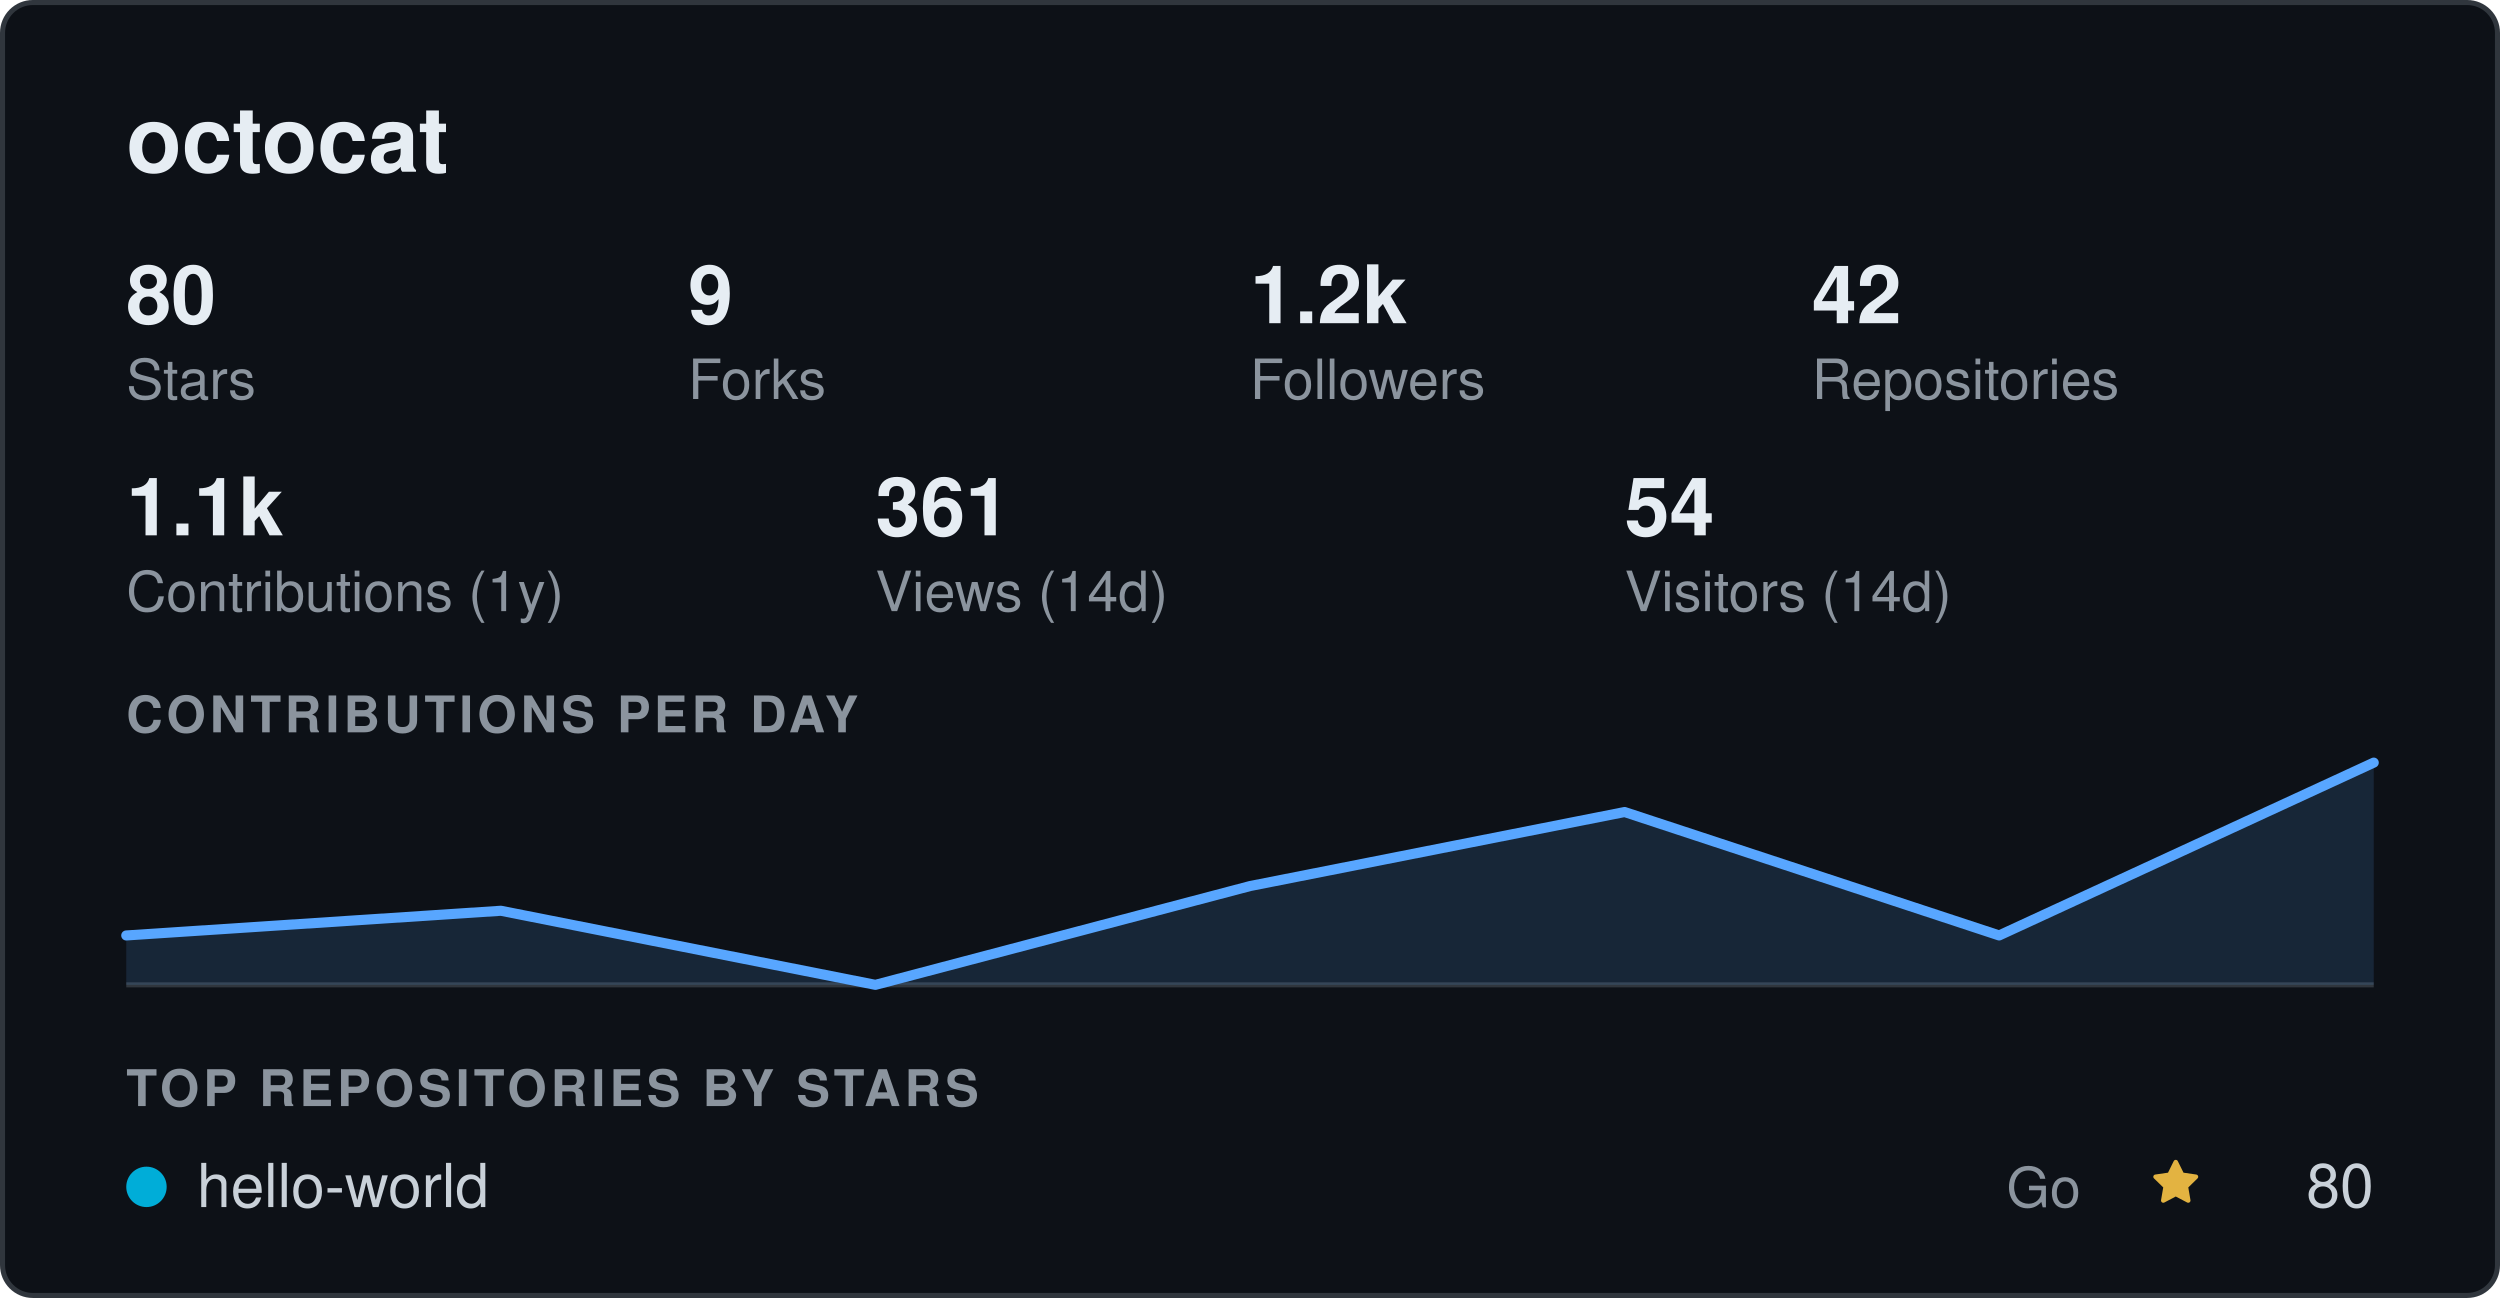
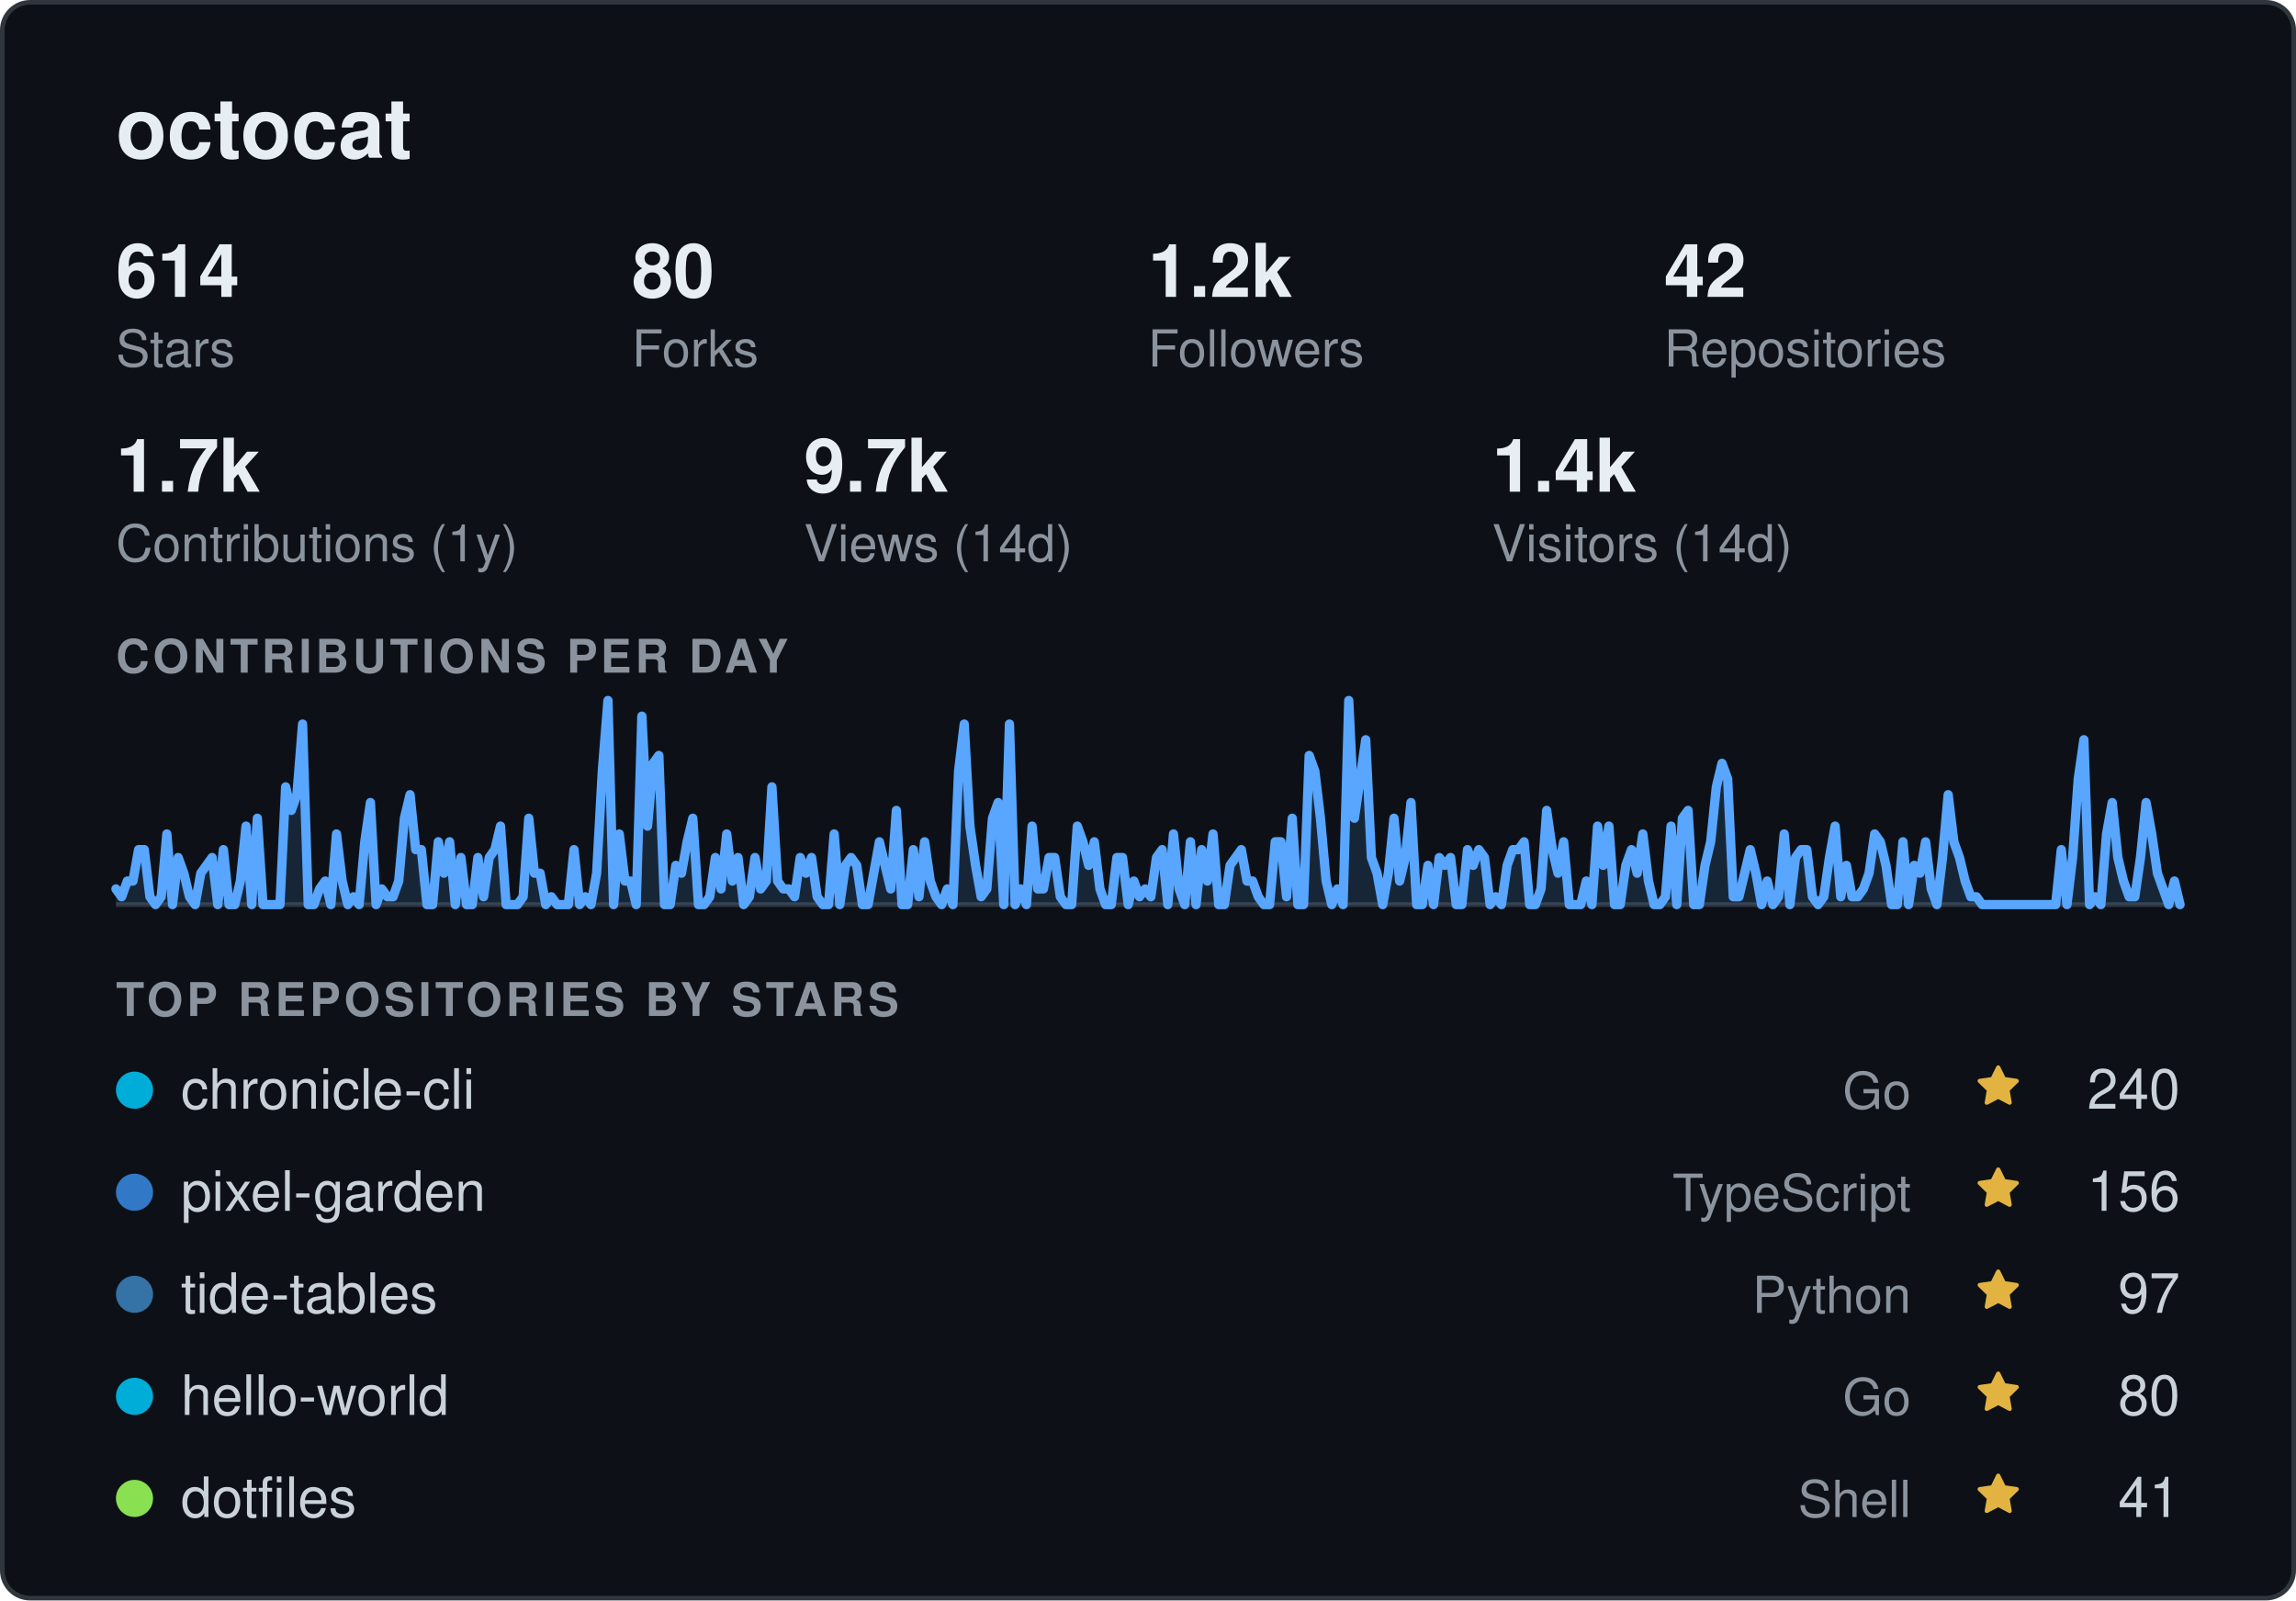
- <svg xmlns="http://www.w3.org/2000/svg" width="495" height="257" viewBox="0 0 495 257" role="img" aria-labelledby="ghcTitle ghcDesc">
+ <svg xmlns="http://www.w3.org/2000/svg" width="495" height="345" viewBox="0 0 495 345" role="img" aria-labelledby="ghcTitle ghcDesc">
  <style>
.bg{fill:#0d1117;stroke:#30363d}
.panel{fill:#161b22}
.t,.v,.big{fill:#e6edf3}
.d,.l,.h,.s{fill:#8b949e}
.n,.c{fill:#c9d1d9}
.star,.pill-v{fill:#e3b341}
.on-accent{fill:#0d1117}
.line{stroke:#58a6ff}
.area{fill:#58a6ff}
.axis,.edge{stroke:#30363d}
.track{fill:#30363d}
.ok{fill:#3fb950}
.fg{fill:#e6edf3}
.h0{fill:#151b23}.h1{fill:#033a16}.h2{fill:#196c2e}.h3{fill:#2ea043}.h4{fill:#56d364}
text{font-family:-apple-system,BlinkMacSystemFont,'Segoe UI',Helvetica,Arial,sans-serif}
.mono{font-family:ui-monospace,SFMono-Regular,'SF Mono',Menlo,Consolas,'Liberation Mono',monospace}
.t{font-size:18px;font-weight:600}
.d{font-size:11px}
.v{font-size:16px;font-weight:600}
.big{font-size:24px;font-weight:700}
.l{font-size:11px}
.h{font-size:10px;font-weight:600;letter-spacing:0.08em}
.n{font-size:12px}
.s{font-size:11px}
.c{font-size:12px}
.line{fill:none;stroke-width:2;stroke-linecap:round;stroke-linejoin:round}
.area{opacity:0.14;stroke:none}
.axis{stroke-width:1}
.edge{fill:none;stroke-width:1}
</style>
-   <rect class="bg" x="0.5" y="0.5" width="494" height="256" rx="6" />
+   <rect class="bg" x="0.5" y="0.5" width="494" height="344" rx="6" />
  <text class="t" x="25" y="34" text-anchor="start">octocat</text>
-   <text class="v" x="25" y="64" text-anchor="start">80</text>
+   <text class="v" x="25" y="64" text-anchor="start">614</text>
  <text class="l" x="25" y="79" text-anchor="start">Stars</text>
-   <text class="v" x="136.25" y="64" text-anchor="start">9</text>
+   <text class="v" x="136.25" y="64" text-anchor="start">80</text>
  <text class="l" x="136.25" y="79" text-anchor="start">Forks</text>
  <text class="v" x="247.5" y="64" text-anchor="start">1.2k</text>
  <text class="l" x="247.5" y="79" text-anchor="start">Followers</text>
  <text class="v" x="358.75" y="64" text-anchor="start">42</text>
  <text class="l" x="358.75" y="79" text-anchor="start">Repositories</text>
-   <text class="v" x="25" y="106" text-anchor="start">1.1k</text>
+   <text class="v" x="25" y="106" text-anchor="start">1.7k</text>
  <text class="l" x="25" y="121" text-anchor="start">Contributions (1y)</text>
-   <text class="v" x="173.33" y="106" text-anchor="start">361</text>
+   <text class="v" x="173.33" y="106" text-anchor="start">9.7k</text>
  <text class="l" x="173.33" y="121" text-anchor="start">Views (14d)</text>
-   <text class="v" x="321.67" y="106" text-anchor="start">54</text>
+   <text class="v" x="321.67" y="106" text-anchor="start">1.4k</text>
  <text class="l" x="321.67" y="121" text-anchor="start">Visitors (14d)</text>
  <text class="h" x="25" y="145" text-anchor="start">CONTRIBUTIONS PER DAY</text>
  <line class="axis" x1="25" y1="195" x2="470" y2="195" />
-   <path class="area" d="M25,195 L25,185.22 L99.17,180.33 L173.33,195 L247.5,175.44 L321.67,160.78 L395.83,185.22 L470,151 L470,195Z" />
-   <polyline class="line" points="25,185.22 99.17,180.33 173.33,195 247.5,175.44 321.67,160.78 395.83,185.22 470,151" />
+   <path class="area" d="M25,195 L25,191.62 L26.22,193.31 L27.44,189.92 L28.66,189.92 L29.88,183.15 L31.1,183.15 L32.32,193.31 L33.53,195 L34.75,193.31 L35.97,179.77 L37.19,195 L38.41,184.85 L39.63,188.23 L40.85,193.31 L42.07,195 L43.29,188.23 L44.51,186.54 L45.73,184.85 L46.95,195 L48.16,183.15 L49.38,195 L50.6,195 L51.82,189.92 L53.04,178.08 L54.26,195 L55.48,176.38 L56.7,195 L57.92,195 L59.14,195 L60.36,195 L61.58,169.62 L62.79,174.69 L64.01,171.31 L65.23,156.08 L66.45,195 L67.67,195 L68.89,191.62 L70.11,189.92 L71.33,195 L72.55,179.77 L73.77,189.92 L74.99,195 L76.21,193.31 L77.42,195 L78.64,181.46 L79.86,173 L81.08,195 L82.3,191.62 L83.52,193.31 L84.74,193.31 L85.96,189.92 L87.18,176.38 L88.4,171.31 L89.62,183.15 L90.84,183.15 L92.05,195 L93.27,195 L94.49,181.46 L95.71,188.23 L96.93,181.46 L98.15,195 L99.37,184.85 L100.59,195 L101.81,195 L103.03,184.85 L104.25,193.31 L105.47,184.85 L106.68,183.15 L107.9,178.08 L109.12,195 L110.34,195 L111.56,195 L112.78,193.31 L114,176.38 L115.22,188.23 L116.44,188.23 L117.66,195 L118.88,193.31 L120.1,195 L121.32,195 L122.53,195 L123.75,183.15 L124.97,195 L126.19,193.31 L127.41,195 L128.63,188.23 L129.85,166.23 L131.07,151 L132.29,195 L133.51,179.77 L134.73,189.92 L135.95,189.92 L137.16,195 L138.38,154.38 L139.6,178.08 L140.82,164.54 L142.04,162.85 L143.26,195 L144.48,195 L145.7,186.54 L146.92,188.23 L148.14,181.46 L149.36,176.38 L150.58,195 L151.79,195 L153.01,193.31 L154.23,184.85 L155.45,191.62 L156.67,179.77 L157.89,189.92 L159.11,184.85 L160.33,195 L161.55,193.31 L162.77,184.85 L163.99,191.62 L165.21,189.92 L166.42,169.62 L167.64,189.92 L168.86,191.62 L170.08,191.62 L171.3,193.31 L172.52,184.85 L173.74,188.23 L174.96,184.85 L176.18,193.31 L177.4,195 L178.62,195 L179.84,179.77 L181.05,195 L182.27,186.54 L183.49,184.85 L184.71,186.54 L185.93,195 L187.15,195 L188.37,188.23 L189.59,181.46 L190.81,186.54 L192.03,191.62 L193.25,174.69 L194.47,195 L195.68,195 L196.9,183.15 L198.12,193.31 L199.34,181.46 L200.56,189.92 L201.78,193.31 L203,195 L204.22,191.62 L205.44,195 L206.66,166.23 L207.88,156.08 L209.1,178.08 L210.32,186.54 L211.53,193.31 L212.75,191.62 L213.97,176.38 L215.19,173 L216.41,195 L217.63,156.08 L218.85,195 L220.07,191.62 L221.29,195 L222.51,178.08 L223.73,191.62 L224.95,191.62 L226.16,184.85 L227.38,184.85 L228.6,193.31 L229.82,195 L231.04,195 L232.26,178.08 L233.48,181.46 L234.7,186.54 L235.92,181.46 L237.14,191.62 L238.36,195 L239.58,195 L240.79,184.85 L242.01,184.85 L243.23,195 L244.45,189.92 L245.67,193.31 L246.89,191.62 L248.11,193.31 L249.33,184.85 L250.55,183.15 L251.77,195 L252.99,179.77 L254.21,191.62 L255.42,195 L256.64,181.46 L257.86,195 L259.08,183.15 L260.3,189.92 L261.52,179.77 L262.74,195 L263.96,195 L265.18,186.54 L266.4,184.85 L267.62,183.15 L268.84,189.92 L270.05,189.92 L271.27,193.31 L272.49,195 L273.71,195 L274.93,181.46 L276.15,181.46 L277.37,193.31 L278.59,176.38 L279.81,195 L281.03,195 L282.25,162.85 L283.47,166.23 L284.68,176.38 L285.9,189.92 L287.12,195 L288.34,191.62 L289.56,195 L290.78,151 L292,176.38 L293.22,167.92 L294.44,159.46 L295.66,184.85 L296.88,188.23 L298.1,195 L299.32,188.23 L300.53,176.38 L301.75,189.92 L302.97,184.85 L304.19,173 L305.41,195 L306.63,195 L307.85,186.54 L309.07,195 L310.29,184.85 L311.51,186.54 L312.73,184.85 L313.95,195 L315.16,195 L316.38,183.15 L317.6,186.54 L318.82,183.15 L320.04,184.85 L321.26,195 L322.48,193.31 L323.7,195 L324.92,186.54 L326.14,183.15 L327.36,183.15 L328.58,181.46 L329.79,195 L331.01,195 L332.23,191.62 L333.45,174.69 L334.67,183.15 L335.89,188.23 L337.11,181.46 L338.33,195 L339.55,195 L340.77,195 L341.99,189.92 L343.21,195 L344.42,178.08 L345.64,186.54 L346.86,178.08 L348.08,195 L349.3,195 L350.52,186.54 L351.74,183.15 L352.96,188.23 L354.18,179.77 L355.4,189.92 L356.62,195 L357.84,195 L359.05,193.31 L360.27,178.08 L361.49,195 L362.71,176.38 L363.93,174.69 L365.15,195 L366.37,195 L367.59,186.54 L368.81,181.46 L370.03,169.62 L371.25,164.54 L372.47,167.92 L373.68,193.31 L374.9,193.31 L376.12,188.23 L377.34,183.15 L378.56,188.23 L379.78,195 L381,189.92 L382.22,195 L383.44,193.31 L384.66,179.77 L385.88,195 L387.1,184.85 L388.32,183.15 L389.53,183.15 L390.75,193.31 L391.97,195 L393.19,193.31 L394.41,184.85 L395.63,178.08 L396.85,193.31 L398.07,186.54 L399.29,193.31 L400.51,193.31 L401.73,191.62 L402.95,188.23 L404.16,179.77 L405.38,181.46 L406.6,186.54 L407.82,195 L409.04,195 L410.26,181.46 L411.48,195 L412.7,186.54 L413.92,188.23 L415.14,181.46 L416.36,191.62 L417.58,195 L418.79,184.85 L420.01,171.31 L421.23,181.46 L422.45,184.85 L423.67,189.92 L424.89,193.31 L426.11,193.31 L427.33,195 L428.55,195 L429.77,195 L430.99,195 L432.21,195 L433.42,195 L434.64,195 L435.86,195 L437.08,195 L438.3,195 L439.52,195 L440.74,195 L441.96,195 L443.18,195 L444.4,183.15 L445.62,195 L446.84,184.85 L448.05,167.92 L449.27,159.46 L450.49,195 L451.71,193.31 L452.93,195 L454.15,179.77 L455.37,173 L456.59,184.85 L457.81,189.92 L459.03,193.31 L460.25,193.31 L461.47,184.85 L462.68,173 L463.9,179.77 L465.12,188.23 L466.34,191.62 L467.56,195 L468.78,189.92 L470,195 L470,195Z" />
+   <polyline class="line" points="25,191.62 26.22,193.31 27.44,189.92 28.66,189.92 29.88,183.15 31.1,183.15 32.32,193.31 33.53,195 34.75,193.31 35.97,179.77 37.19,195 38.41,184.85 39.63,188.23 40.85,193.31 42.07,195 43.29,188.23 44.51,186.54 45.73,184.85 46.95,195 48.16,183.15 49.38,195 50.6,195 51.82,189.92 53.04,178.08 54.26,195 55.48,176.38 56.7,195 57.92,195 59.14,195 60.36,195 61.58,169.62 62.79,174.69 64.01,171.31 65.23,156.08 66.45,195 67.67,195 68.89,191.62 70.11,189.92 71.33,195 72.55,179.77 73.77,189.92 74.99,195 76.21,193.31 77.42,195 78.64,181.46 79.86,173 81.08,195 82.3,191.62 83.52,193.31 84.74,193.31 85.96,189.92 87.18,176.38 88.4,171.31 89.62,183.15 90.84,183.15 92.05,195 93.27,195 94.49,181.46 95.71,188.23 96.93,181.46 98.15,195 99.37,184.85 100.59,195 101.81,195 103.03,184.85 104.25,193.31 105.47,184.85 106.68,183.15 107.9,178.08 109.12,195 110.34,195 111.56,195 112.78,193.31 114,176.38 115.22,188.23 116.44,188.23 117.66,195 118.88,193.31 120.1,195 121.32,195 122.53,195 123.75,183.15 124.97,195 126.19,193.31 127.41,195 128.63,188.23 129.85,166.23 131.07,151 132.29,195 133.51,179.77 134.73,189.92 135.95,189.92 137.16,195 138.38,154.38 139.6,178.08 140.82,164.54 142.04,162.85 143.26,195 144.48,195 145.7,186.54 146.92,188.23 148.14,181.46 149.36,176.38 150.58,195 151.79,195 153.01,193.31 154.23,184.85 155.45,191.62 156.67,179.77 157.89,189.92 159.11,184.85 160.33,195 161.55,193.31 162.77,184.85 163.99,191.62 165.21,189.92 166.42,169.62 167.64,189.92 168.86,191.62 170.08,191.62 171.3,193.31 172.52,184.85 173.74,188.23 174.96,184.85 176.18,193.31 177.4,195 178.62,195 179.84,179.77 181.05,195 182.27,186.54 183.49,184.85 184.71,186.54 185.93,195 187.15,195 188.37,188.23 189.59,181.46 190.81,186.54 192.03,191.62 193.25,174.69 194.47,195 195.68,195 196.9,183.15 198.12,193.31 199.34,181.46 200.56,189.92 201.78,193.31 203,195 204.22,191.62 205.44,195 206.66,166.23 207.88,156.08 209.1,178.08 210.32,186.54 211.53,193.31 212.75,191.62 213.97,176.38 215.19,173 216.41,195 217.63,156.08 218.85,195 220.07,191.62 221.29,195 222.51,178.08 223.73,191.62 224.95,191.62 226.16,184.85 227.38,184.85 228.6,193.31 229.82,195 231.04,195 232.26,178.08 233.48,181.46 234.7,186.54 235.92,181.46 237.14,191.62 238.36,195 239.58,195 240.79,184.85 242.01,184.85 243.23,195 244.45,189.92 245.67,193.31 246.89,191.62 248.11,193.31 249.33,184.85 250.55,183.15 251.77,195 252.99,179.77 254.21,191.62 255.42,195 256.64,181.46 257.86,195 259.08,183.15 260.3,189.92 261.52,179.77 262.74,195 263.96,195 265.18,186.54 266.4,184.85 267.62,183.15 268.84,189.92 270.05,189.92 271.27,193.31 272.49,195 273.71,195 274.93,181.46 276.15,181.46 277.37,193.31 278.59,176.38 279.81,195 281.03,195 282.25,162.85 283.47,166.23 284.68,176.38 285.9,189.92 287.12,195 288.34,191.62 289.56,195 290.78,151 292,176.38 293.22,167.92 294.44,159.46 295.66,184.85 296.88,188.23 298.1,195 299.32,188.23 300.53,176.38 301.75,189.92 302.97,184.85 304.19,173 305.41,195 306.63,195 307.85,186.54 309.07,195 310.29,184.85 311.51,186.54 312.73,184.85 313.95,195 315.16,195 316.38,183.15 317.6,186.54 318.82,183.15 320.04,184.85 321.26,195 322.48,193.31 323.7,195 324.92,186.54 326.14,183.15 327.36,183.15 328.58,181.46 329.79,195 331.01,195 332.23,191.62 333.45,174.69 334.67,183.15 335.89,188.23 337.11,181.46 338.33,195 339.55,195 340.77,195 341.99,189.92 343.21,195 344.42,178.08 345.64,186.54 346.86,178.08 348.08,195 349.3,195 350.52,186.54 351.74,183.15 352.96,188.23 354.18,179.77 355.4,189.92 356.62,195 357.84,195 359.05,193.31 360.27,178.08 361.49,195 362.71,176.38 363.93,174.69 365.15,195 366.37,195 367.59,186.54 368.81,181.46 370.03,169.62 371.25,164.54 372.47,167.92 373.68,193.31 374.9,193.31 376.12,188.23 377.34,183.15 378.56,188.23 379.78,195 381,189.92 382.22,195 383.44,193.31 384.66,179.77 385.88,195 387.1,184.85 388.32,183.15 389.53,183.15 390.75,193.31 391.97,195 393.19,193.31 394.41,184.85 395.63,178.08 396.85,193.31 398.07,186.54 399.29,193.31 400.51,193.31 401.73,191.62 402.95,188.23 404.16,179.77 405.38,181.46 406.6,186.54 407.82,195 409.04,195 410.26,181.46 411.48,195 412.7,186.54 413.92,188.23 415.14,181.46 416.36,191.62 417.58,195 418.79,184.85 420.01,171.31 421.23,181.46 422.45,184.85 423.67,189.92 424.89,193.31 426.11,193.31 427.33,195 428.55,195 429.77,195 430.99,195 432.21,195 433.42,195 434.64,195 435.86,195 437.08,195 438.3,195 439.52,195 440.74,195 441.96,195 443.18,195 444.4,183.15 445.62,195 446.84,184.85 448.05,167.92 449.27,159.46 450.49,195 451.71,193.31 452.93,195 454.15,179.77 455.37,173 456.59,184.85 457.81,189.92 459.03,193.31 460.25,193.31 461.47,184.85 462.68,173 463.9,179.77 465.12,188.23 466.34,191.62 467.56,195 468.78,189.92 470,195" />
  <text class="h" x="25" y="219" text-anchor="start">TOP REPOSITORIES BY STARS</text>
  <circle cx="29" cy="235" r="4" fill="#00add8" />
-   <text class="n" x="39" y="239" text-anchor="start">hello-world</text>
+   <text class="n" x="39" y="239" text-anchor="start">chronicle-cli</text>
  <text class="s" x="412" y="239" text-anchor="end">Go</text>
  <path class="star" transform="translate(426 229.5) scale(0.6)" d="M8 .25a.75.75 0 0 1 .673.418l1.882 3.815 4.21.612a.75.75 0 0 1 .416 1.279l-3.046 2.97.719 4.192a.75.75 0 0 1-1.088.791L8 12.347l-3.766 1.98a.75.75 0 0 1-1.088-.79l.72-4.194L.818 6.374a.75.75 0 0 1 .416-1.28l4.21-.611L7.327.668A.75.75 0 0 1 8 .25Z" />
-   <text class="c" x="470" y="239" text-anchor="end">80</text>
+   <text class="c" x="470" y="239" text-anchor="end">240</text>
+   <circle cx="29" cy="257" r="4" fill="#3178c6" />
+   <text class="n" x="39" y="261" text-anchor="start">pixel-garden</text>
+   <text class="s" x="412" y="261" text-anchor="end">TypeScript</text>
+   <path class="star" transform="translate(426 251.5) scale(0.6)" d="M8 .25a.75.75 0 0 1 .673.418l1.882 3.815 4.21.612a.75.75 0 0 1 .416 1.279l-3.046 2.97.719 4.192a.75.75 0 0 1-1.088.791L8 12.347l-3.766 1.98a.75.75 0 0 1-1.088-.79l.72-4.194L.818 6.374a.75.75 0 0 1 .416-1.28l4.21-.611L7.327.668A.75.75 0 0 1 8 .25Z" />
+   <text class="c" x="470" y="261" text-anchor="end">156</text>
+   <circle cx="29" cy="279" r="4" fill="#3572a5" />
+   <text class="n" x="39" y="283" text-anchor="start">tide-tables</text>
+   <text class="s" x="412" y="283" text-anchor="end">Python</text>
+   <path class="star" transform="translate(426 273.5) scale(0.6)" d="M8 .25a.75.75 0 0 1 .673.418l1.882 3.815 4.21.612a.75.75 0 0 1 .416 1.279l-3.046 2.97.719 4.192a.75.75 0 0 1-1.088.791L8 12.347l-3.766 1.98a.75.75 0 0 1-1.088-.79l.72-4.194L.818 6.374a.75.75 0 0 1 .416-1.28l4.21-.611L7.327.668A.75.75 0 0 1 8 .25Z" />
+   <text class="c" x="470" y="283" text-anchor="end">97</text>
+   <circle cx="29" cy="301" r="4" fill="#00add8" />
+   <text class="n" x="39" y="305" text-anchor="start">hello-world</text>
+   <text class="s" x="412" y="305" text-anchor="end">Go</text>
+   <path class="star" transform="translate(426 295.5) scale(0.6)" d="M8 .25a.75.75 0 0 1 .673.418l1.882 3.815 4.21.612a.75.75 0 0 1 .416 1.279l-3.046 2.97.719 4.192a.75.75 0 0 1-1.088.791L8 12.347l-3.766 1.98a.75.75 0 0 1-1.088-.79l.72-4.194L.818 6.374a.75.75 0 0 1 .416-1.28l4.21-.611L7.327.668A.75.75 0 0 1 8 .25Z" />
+   <text class="c" x="470" y="305" text-anchor="end">80</text>
+   <circle cx="29" cy="323" r="4" fill="#89e051" />
+   <text class="n" x="39" y="327" text-anchor="start">dotfiles</text>
+   <text class="s" x="412" y="327" text-anchor="end">Shell</text>
+   <path class="star" transform="translate(426 317.5) scale(0.6)" d="M8 .25a.75.75 0 0 1 .673.418l1.882 3.815 4.21.612a.75.75 0 0 1 .416 1.279l-3.046 2.97.719 4.192a.75.75 0 0 1-1.088.791L8 12.347l-3.766 1.98a.75.75 0 0 1-1.088-.79l.72-4.194L.818 6.374a.75.75 0 0 1 .416-1.28l4.21-.611L7.327.668A.75.75 0 0 1 8 .25Z" />
+   <text class="c" x="470" y="327" text-anchor="end">41</text>
</svg>
